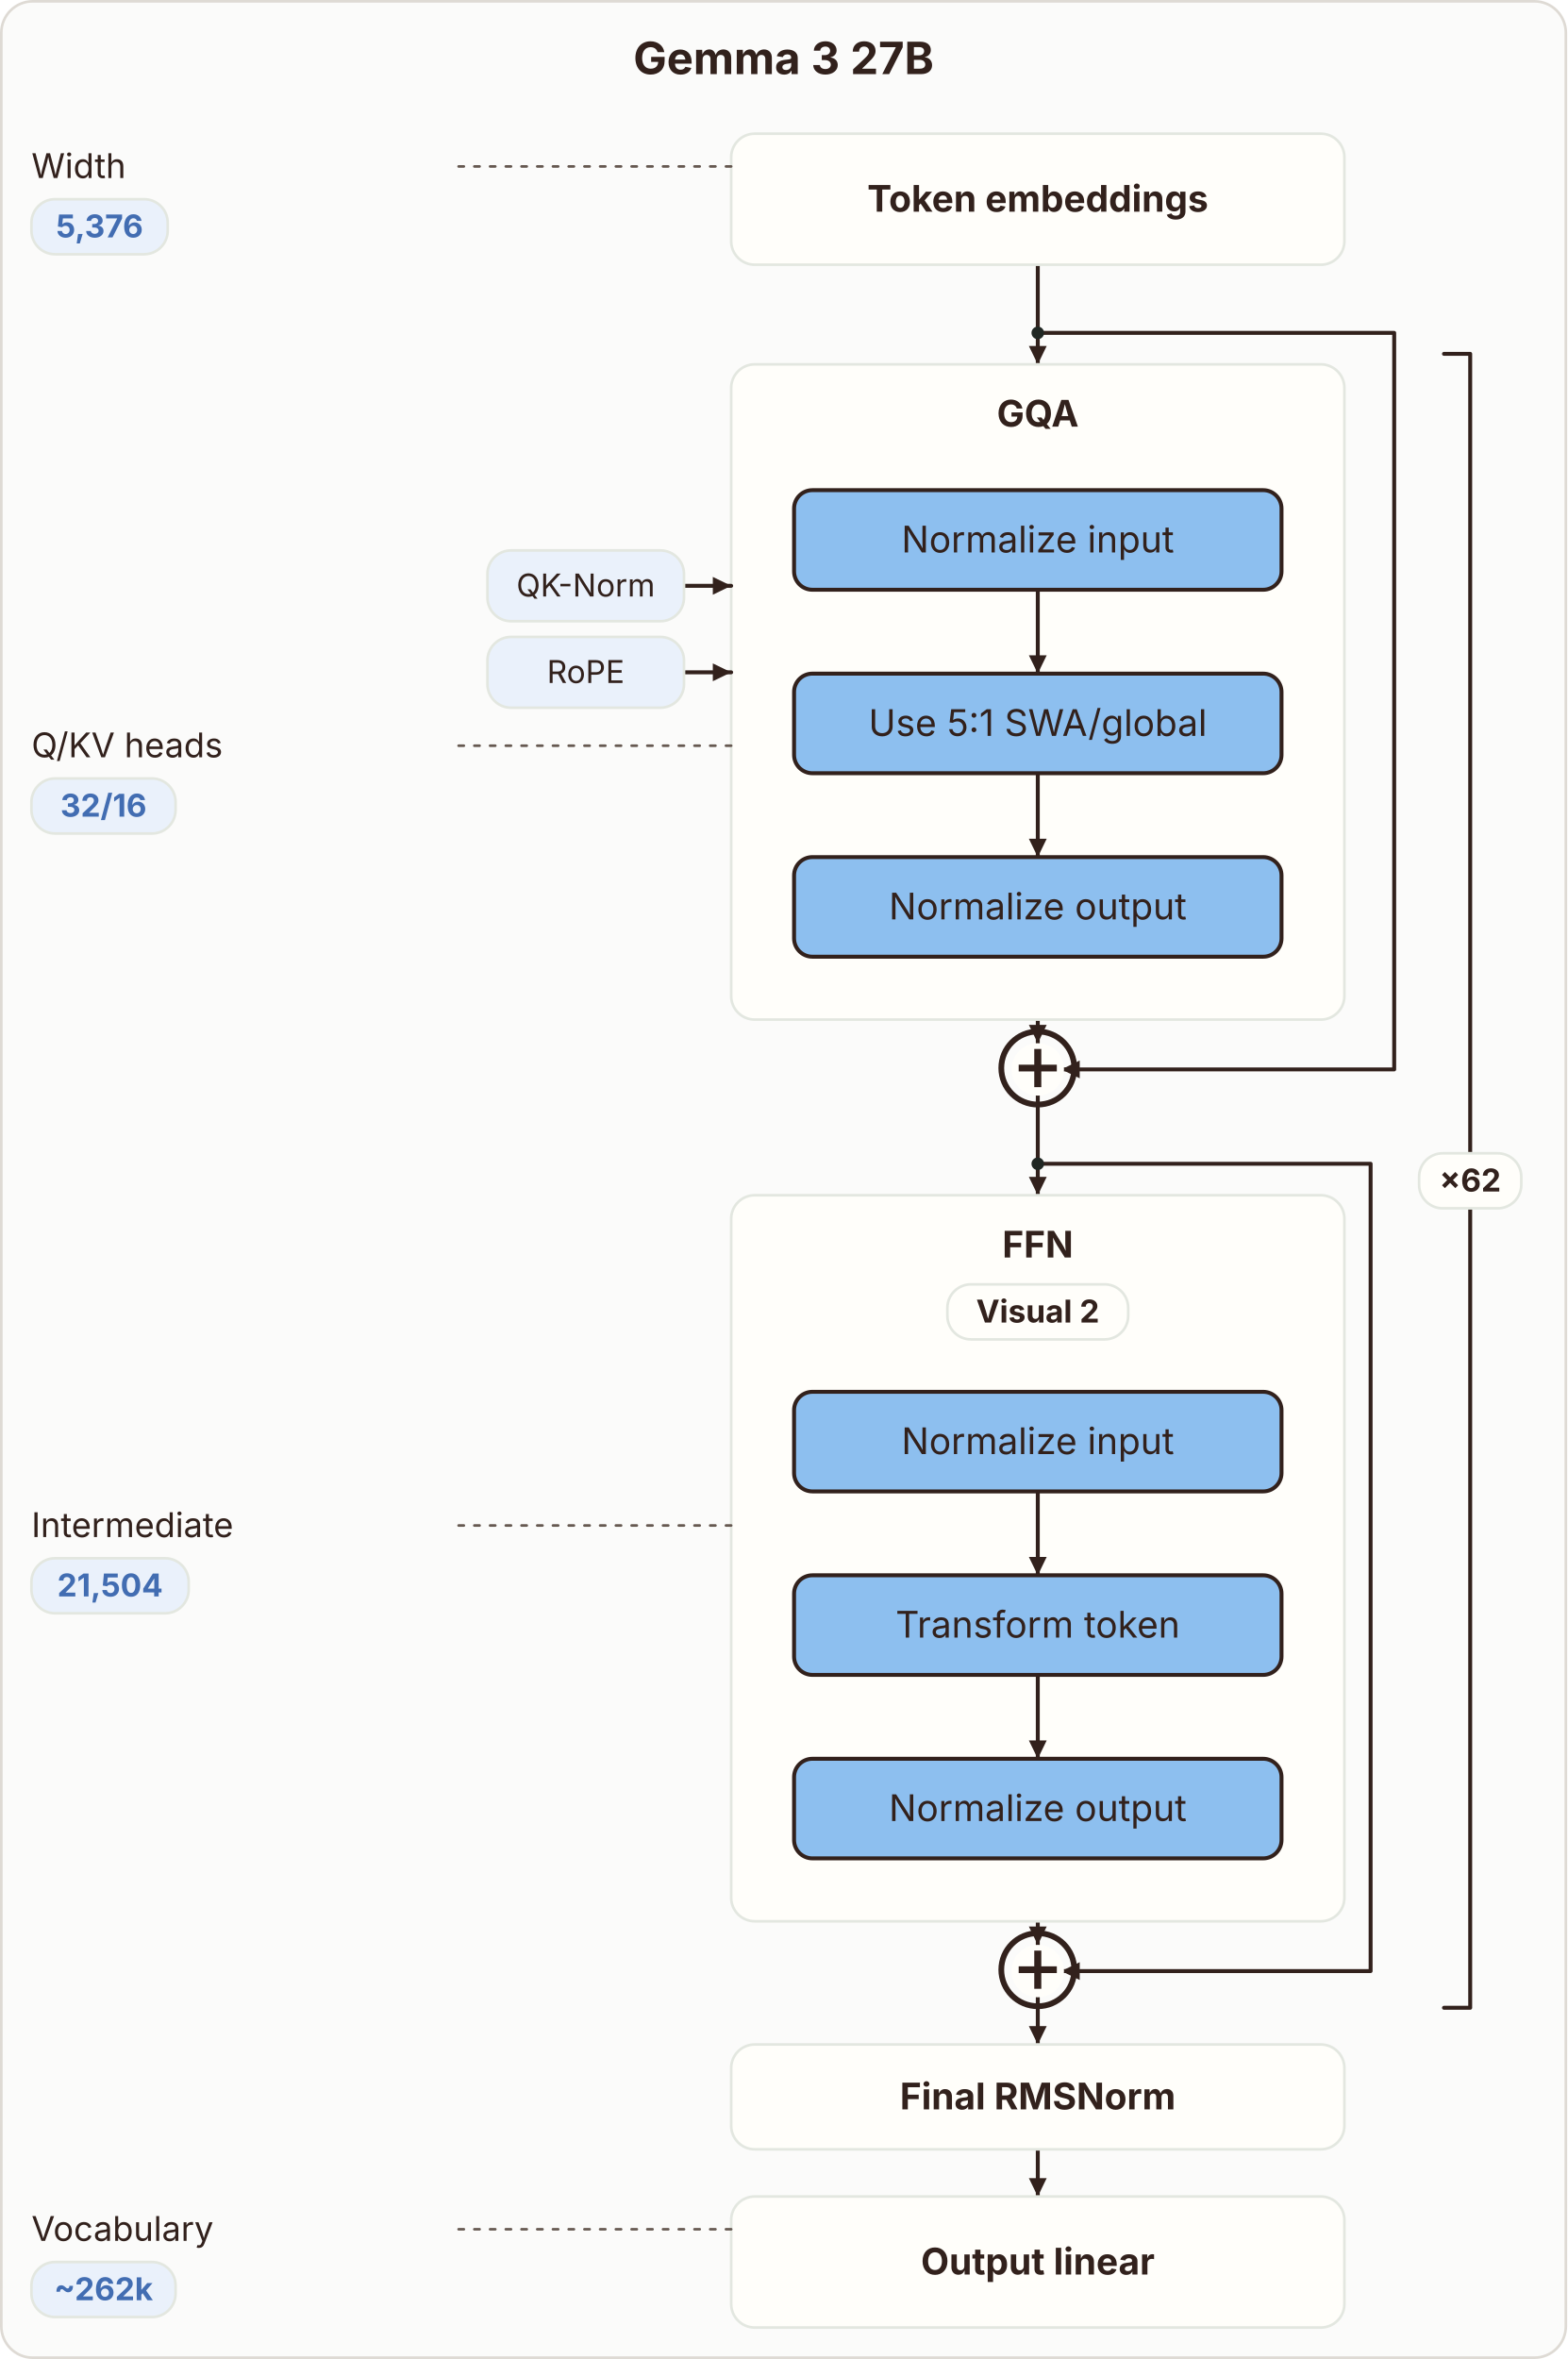
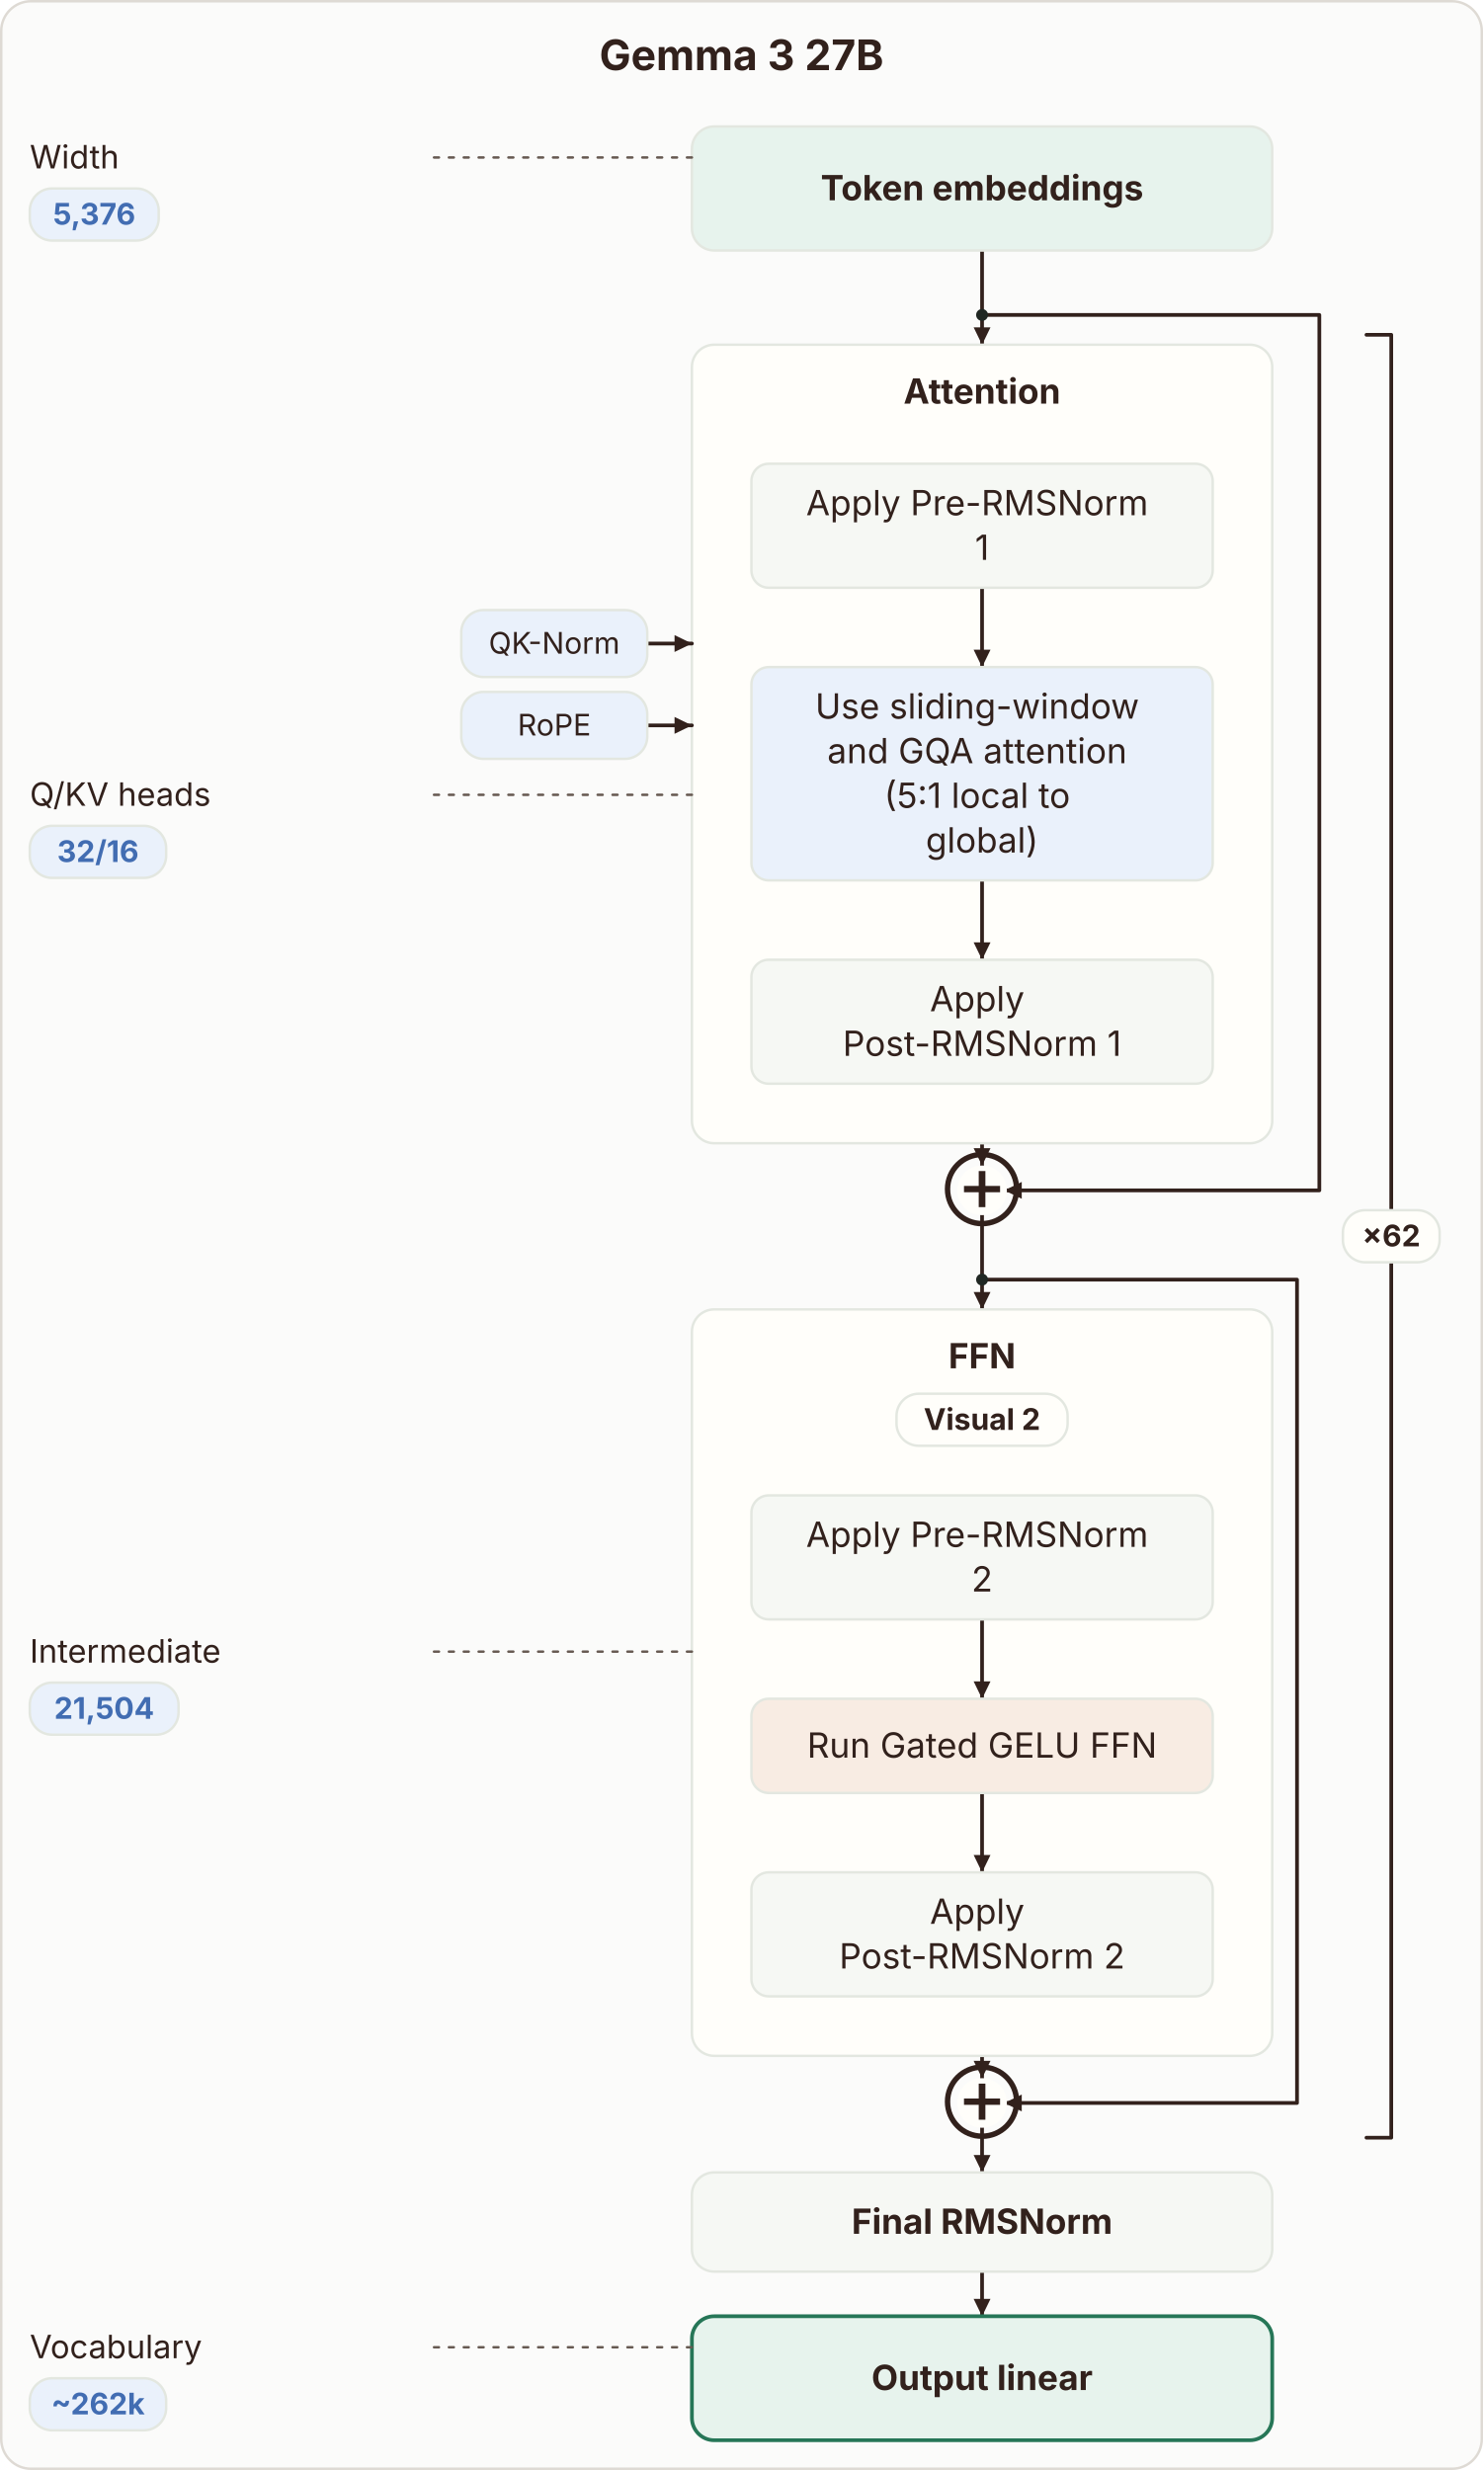
- <svg xmlns="http://www.w3.org/2000/svg" width="598" height="900" viewBox="0 0 598 900" role="img" aria-label="Gemma 3 27B Token embeddings → GQA → FFN → Final RMSNorm → Output linear Token embeddings GQA Repeat GQA through FFN 62 times QK-Norm → GQA RoPE → GQA Normalize input → Use 5:1 SWA/global → Normalize output FFN FFN detail in Visual 2 Normalize input → Transform token → Normalize output Final RMSNorm Output linear Residual bypass from GQA through GQA, then add Residual bypass from FFN through FFN, then add Token embeddings · Width · 5,376 GQA · Q/KV heads · 32/16 FFN · Intermediate · 21,504 Output linear · Vocabulary · ~262k" font-family="Inter, Liberation Sans, Arial, sans-serif" style="display:block;max-width:none;margin-inline:auto;--color-ink:#202723;--color-ink-2:#5d675f;--color-line:#e3e7e0;--viz-surface:#fffefa" data-tutor-diagram="block-stack">
-   <rect x="0.5" y="0.5" width="597" height="899" rx="12" fill="var(--viz-surface, #fbfbfa)" stroke="var(--color-line, #dedad4)" />
+ <svg xmlns="http://www.w3.org/2000/svg" width="598" height="996" viewBox="0 0 598 996" role="img" aria-label="Gemma 3 27B Token embeddings → Attention → FFN → Final RMSNorm → Output linear Token embeddings Attention Repeat Attention through FFN 62 times QK-Norm → Attention RoPE → Attention Apply Pre-RMSNorm 1 → Use sliding-window and GQA attention (5:1 local to global) → Apply Post-RMSNorm 1 FFN FFN detail in Visual 2 Apply Pre-RMSNorm 2 → Run Gated GELU FFN → Apply Post-RMSNorm 2 Final RMSNorm Output linear Residual bypass from Attention through Attention, then add Residual bypass from FFN through FFN, then add Token embeddings · Width · 5,376 Attention · Q/KV heads · 32/16 FFN · Intermediate · 21,504 Output linear · Vocabulary · ~262k" font-family="Inter, Liberation Sans, Arial, sans-serif" style="display:block;max-width:none;margin-inline:auto;--color-ink:#202723;--color-ink-2:#5d675f;--color-line:#e3e7e0;--viz-surface:#fffefa" data-tutor-diagram="block-stack">
+   <rect x="0.5" y="0.5" width="597" height="995" rx="12" fill="var(--viz-surface, #fbfbfa)" stroke="var(--color-line, #dedad4)" />
  <text x="299" y="22.5" fill="var(--color-ink, #32211c)" font-size="17" font-weight="700" text-anchor="middle">
    <tspan x="299" y="28.28">Gemma 3 27B</tspan>
  </text>
  <g transform="translate(0 39)">
    <g data-block-stack-group="att:ff">
-       <polyline points="551,96 561,96 561,727 551,727" fill="none" stroke="var(--color-ink, #32211c)" stroke-width="1.5" stroke-linecap="round" stroke-linejoin="round" />
-       <rect x="541.5" y="401" width="39" height="21" rx="9" fill="#fffefa" stroke="#e3e7e0" stroke-width="1" />
-       <text x="561" y="411.5" fill="var(--color-ink, #32211c)" font-size="12" font-weight="700" text-anchor="middle">
-         <tspan x="561" y="415.58">×62</tspan>
+       <polyline points="551,96 561,96 561,823 551,823" fill="none" stroke="var(--color-ink, #32211c)" stroke-width="1.5" stroke-linecap="round" stroke-linejoin="round" />
+       <rect x="541.5" y="449" width="39" height="21" rx="9" fill="#fffefa" stroke="#e3e7e0" stroke-width="1" />
+       <text x="561" y="459.5" fill="var(--color-ink, #32211c)" font-size="12" font-weight="700" text-anchor="middle">
+         <tspan x="561" y="463.58">×62</tspan>
      </text>
    </g>
    <g>
      <polyline points="396,62 396,100" fill="none" stroke="var(--color-ink, #32211c)" stroke-width="1.5" stroke-linecap="round" stroke-linejoin="round" />
      <polygon points="396,100 392.6,93 399.4,93" fill="var(--color-ink, #32211c)" data-tutor-arrowhead="" />
    </g>
    <g>
-       <polyline points="396,350 396,359" fill="none" stroke="var(--color-ink, #32211c)" stroke-width="1.5" stroke-linecap="round" stroke-linejoin="round" />
-       <polygon points="396,359 392.6,352 399.4,352" fill="var(--color-ink, #32211c)" data-tutor-arrowhead="" />
-     </g>
-     <g>
-       <polyline points="396,379 396,417" fill="none" stroke="var(--color-ink, #32211c)" stroke-width="1.5" stroke-linecap="round" stroke-linejoin="round" />
-       <polygon points="396,417 392.6,410 399.4,410" fill="var(--color-ink, #32211c)" data-tutor-arrowhead="" />
-     </g>
-     <g>
-       <polyline points="396,694 396,703" fill="none" stroke="var(--color-ink, #32211c)" stroke-width="1.5" stroke-linecap="round" stroke-linejoin="round" />
-       <polygon points="396,703 392.6,696 399.4,696" fill="var(--color-ink, #32211c)" data-tutor-arrowhead="" />
-     </g>
-     <g>
-       <polyline points="396,723 396,741" fill="none" stroke="var(--color-ink, #32211c)" stroke-width="1.5" stroke-linecap="round" stroke-linejoin="round" />
-       <polygon points="396,741 392.6,734 399.4,734" fill="var(--color-ink, #32211c)" data-tutor-arrowhead="" />
-     </g>
-     <g>
-       <polyline points="396,781 396,799" fill="none" stroke="var(--color-ink, #32211c)" stroke-width="1.5" stroke-linecap="round" stroke-linejoin="round" />
+       <polyline points="396,422 396,431" fill="none" stroke="var(--color-ink, #32211c)" stroke-width="1.5" stroke-linecap="round" stroke-linejoin="round" />
+       <polygon points="396,431 392.6,424 399.4,424" fill="var(--color-ink, #32211c)" data-tutor-arrowhead="" />
+     </g>
+     <g>
+       <polyline points="396,451 396,489" fill="none" stroke="var(--color-ink, #32211c)" stroke-width="1.5" stroke-linecap="round" stroke-linejoin="round" />
+       <polygon points="396,489 392.6,482 399.4,482" fill="var(--color-ink, #32211c)" data-tutor-arrowhead="" />
+     </g>
+     <g>
+       <polyline points="396,790 396,799" fill="none" stroke="var(--color-ink, #32211c)" stroke-width="1.5" stroke-linecap="round" stroke-linejoin="round" />
      <polygon points="396,799 392.6,792 399.4,792" fill="var(--color-ink, #32211c)" data-tutor-arrowhead="" />
    </g>
+     <g>
+       <polyline points="396,819 396,837" fill="none" stroke="var(--color-ink, #32211c)" stroke-width="1.5" stroke-linecap="round" stroke-linejoin="round" />
+       <polygon points="396,837 392.6,830 399.4,830" fill="var(--color-ink, #32211c)" data-tutor-arrowhead="" />
+     </g>
+     <g>
+       <polyline points="396,877 396,895" fill="none" stroke="var(--color-ink, #32211c)" stroke-width="1.5" stroke-linecap="round" stroke-linejoin="round" />
+       <polygon points="396,895 392.6,888 399.4,888" fill="var(--color-ink, #32211c)" data-tutor-arrowhead="" />
+     </g>
    <g data-block-stack-residual="att:att">
      <g>
-         <polyline points="396,88 532,88 532,369 405,369" fill="none" stroke="var(--color-ink, #32211c)" stroke-width="1.5" stroke-linecap="round" stroke-linejoin="round" />
-         <polygon points="405,369 412,365.6 412,372.4" fill="var(--color-ink, #32211c)" data-tutor-arrowhead="" />
+         <polyline points="396,88 532,88 532,441 405,441" fill="none" stroke="var(--color-ink, #32211c)" stroke-width="1.5" stroke-linecap="round" stroke-linejoin="round" />
+         <polygon points="405,441 412,437.6 412,444.4" fill="var(--color-ink, #32211c)" data-tutor-arrowhead="" />
      </g>
    </g>
    <circle cx="396" cy="88" r="2.4" fill="#202723" />
    <g data-block-stack-residual="ff:ff">
      <g>
-         <polyline points="396,405 523,405 523,713 405,713" fill="none" stroke="var(--color-ink, #32211c)" stroke-width="1.5" stroke-linecap="round" stroke-linejoin="round" />
-         <polygon points="405,713 412,709.6 412,716.4" fill="var(--color-ink, #32211c)" data-tutor-arrowhead="" />
-       </g>
-     </g>
-     <circle cx="396" cy="405" r="2.4" fill="#202723" />
+         <polyline points="396,477 523,477 523,809 405,809" fill="none" stroke="var(--color-ink, #32211c)" stroke-width="1.5" stroke-linecap="round" stroke-linejoin="round" />
+         <polygon points="405,809 412,805.6 412,812.4" fill="var(--color-ink, #32211c)" data-tutor-arrowhead="" />
+       </g>
+     </g>
+     <circle cx="396" cy="477" r="2.4" fill="#202723" />
    <g data-block-stack-node="emb">
-       <rect x="279" y="12" width="234" height="50" rx="9" fill="#fffefa" stroke="#e3e7e0" stroke-width="1" />
+       <rect x="279" y="12" width="234" height="50" rx="9" fill="#e7f3ed" stroke="#e3e7e0" stroke-width="1" />
      <text x="396" y="37" fill="var(--color-ink, #32211c)" font-size="14" font-weight="700" text-anchor="middle">
        <tspan x="396" y="41.76">Token embeddings</tspan>
      </text>
    </g>
    <g data-block-stack-node="att">
-       <rect x="279" y="100" width="234" height="250" rx="9" fill="#fffefa" stroke="#e3e7e0" stroke-width="1" />
+       <rect x="279" y="100" width="234" height="322" rx="9" fill="#fffefa" stroke="#e3e7e0" stroke-width="1" />
      <text x="396" y="119" fill="var(--color-ink, #32211c)" font-size="14" font-weight="700" text-anchor="middle">
-         <tspan x="396" y="123.76">GQA</tspan>
+         <tspan x="396" y="123.76">Attention</tspan>
      </text>
      <g transform="translate(289 134)" data-block-stack-child="flow">
        <g data-tutor-edge="step-1:step-2">
          <g>
-             <polyline points="107,52 107,68 107,68 107,84" fill="none" stroke="var(--color-ink, #32211c)" stroke-width="1.5" stroke-linecap="round" stroke-linejoin="round" />
-             <polygon points="107,84 103.6,77 110.4,77" fill="var(--color-ink, #32211c)" data-tutor-arrowhead="" />
+             <polyline points="107,64 107,80 107,80 107,96" fill="none" stroke="var(--color-ink, #32211c)" stroke-width="1.5" stroke-linecap="round" stroke-linejoin="round" />
+             <polygon points="107,96 103.6,89 110.4,89" fill="var(--color-ink, #32211c)" data-tutor-arrowhead="" />
          </g>
        </g>
        <g data-tutor-edge="step-2:step-3">
          <g>
-             <polyline points="107,122 107,138 107,138 107,154" fill="none" stroke="var(--color-ink, #32211c)" stroke-width="1.5" stroke-linecap="round" stroke-linejoin="round" />
-             <polygon points="107,154 103.6,147 110.4,147" fill="var(--color-ink, #32211c)" data-tutor-arrowhead="" />
+             <polyline points="107,182 107,198 107,198 107,214" fill="none" stroke="var(--color-ink, #32211c)" stroke-width="1.5" stroke-linecap="round" stroke-linejoin="round" />
+             <polygon points="107,214 103.6,207 110.4,207" fill="var(--color-ink, #32211c)" data-tutor-arrowhead="" />
          </g>
        </g>
        <g data-tutor-node="step-1">
-           <rect x="14" y="14" width="186" height="38" rx="7" fill="#8DBFEF" stroke="#32211c" stroke-width="1.5" />
-           <text x="107" y="33" fill="#32211c" font-size="14" font-weight="400" text-anchor="middle">
-             <tspan x="107" y="37.76">Normalize input</tspan>
+           <rect x="14" y="14" width="186" height="50" rx="7" fill="#f6f8f4" stroke="#e3e7e0" stroke-width="1" />
+           <text x="107" y="39" fill="#32211c" font-size="14" font-weight="400" text-anchor="middle">
+             <tspan x="107" y="34.76">Apply Pre-RMSNorm</tspan>
+             <tspan x="107" y="52.76">1</tspan>
          </text>
        </g>
        <g data-tutor-node="step-2">
-           <rect x="14" y="84" width="186" height="38" rx="7" fill="#8DBFEF" stroke="#32211c" stroke-width="1.5" />
-           <text x="107" y="103" fill="#32211c" font-size="14" font-weight="400" text-anchor="middle">
-             <tspan x="107" y="107.76">Use 5:1 SWA/global</tspan>
+           <rect x="14" y="96" width="186" height="86" rx="7" fill="#eaf1fb" stroke="#e3e7e0" stroke-width="1" />
+           <text x="107" y="139" fill="#32211c" font-size="14" font-weight="400" text-anchor="middle">
+             <tspan x="107" y="116.76">Use sliding-window</tspan>
+             <tspan x="107" y="134.76">and GQA attention</tspan>
+             <tspan x="107" y="152.76">(5:1 local to</tspan>
+             <tspan x="107" y="170.76">global)</tspan>
          </text>
        </g>
        <g data-tutor-node="step-3">
-           <rect x="14" y="154" width="186" height="38" rx="7" fill="#8DBFEF" stroke="#32211c" stroke-width="1.5" />
-           <text x="107" y="173" fill="#32211c" font-size="14" font-weight="400" text-anchor="middle">
-             <tspan x="107" y="177.76">Normalize output</tspan>
+           <rect x="14" y="214" width="186" height="50" rx="7" fill="#f6f8f4" stroke="#e3e7e0" stroke-width="1" />
+           <text x="107" y="239" fill="#32211c" font-size="14" font-weight="400" text-anchor="middle">
+             <tspan x="107" y="234.76">Apply</tspan>
+             <tspan x="107" y="252.76">Post-RMSNorm 1</tspan>
          </text>
        </g>
      </g>
    </g>
    <g data-block-stack-input-wire="">
      <g>
-         <polyline points="261,184.5 279,184.5" fill="none" stroke="var(--color-ink, #32211c)" stroke-width="1.5" stroke-linecap="round" stroke-linejoin="round" />
-         <polygon points="279,184.5 272,187.9 272,181.1" fill="var(--color-ink, #32211c)" data-tutor-arrowhead="" />
+         <polyline points="261,220.5 279,220.5" fill="none" stroke="var(--color-ink, #32211c)" stroke-width="1.5" stroke-linecap="round" stroke-linejoin="round" />
+         <polygon points="279,220.5 272,223.9 272,217.1" fill="var(--color-ink, #32211c)" data-tutor-arrowhead="" />
      </g>
    </g>
    <g data-block-stack-input="">
-       <rect x="186" y="171" width="75" height="27" rx="9" fill="#eaf1fb" stroke="#e3e7e0" stroke-width="1" />
-       <text x="223.5" y="184.5" fill="var(--color-ink, #32211c)" font-size="12" font-weight="400" text-anchor="middle">
-         <tspan x="223.5" y="188.58">QK-Norm</tspan>
+       <rect x="186" y="207" width="75" height="27" rx="9" fill="#eaf1fb" stroke="#e3e7e0" stroke-width="1" />
+       <text x="223.5" y="220.5" fill="var(--color-ink, #32211c)" font-size="12" font-weight="400" text-anchor="middle">
+         <tspan x="223.5" y="224.58">QK-Norm</tspan>
      </text>
    </g>
    <g data-block-stack-input-wire="">
      <g>
-         <polyline points="261,217.5 279,217.5" fill="none" stroke="var(--color-ink, #32211c)" stroke-width="1.5" stroke-linecap="round" stroke-linejoin="round" />
-         <polygon points="279,217.5 272,220.9 272,214.1" fill="var(--color-ink, #32211c)" data-tutor-arrowhead="" />
+         <polyline points="261,253.5 279,253.5" fill="none" stroke="var(--color-ink, #32211c)" stroke-width="1.5" stroke-linecap="round" stroke-linejoin="round" />
+         <polygon points="279,253.5 272,256.9 272,250.1" fill="var(--color-ink, #32211c)" data-tutor-arrowhead="" />
      </g>
    </g>
    <g data-block-stack-input="">
-       <rect x="186" y="204" width="75" height="27" rx="9" fill="#eaf1fb" stroke="#e3e7e0" stroke-width="1" />
-       <text x="223.5" y="217.5" fill="var(--color-ink, #32211c)" font-size="12" font-weight="400" text-anchor="middle">
-         <tspan x="223.5" y="221.58">RoPE</tspan>
+       <rect x="186" y="240" width="75" height="27" rx="9" fill="#eaf1fb" stroke="#e3e7e0" stroke-width="1" />
+       <text x="223.5" y="253.5" fill="var(--color-ink, #32211c)" font-size="12" font-weight="400" text-anchor="middle">
+         <tspan x="223.5" y="257.58">RoPE</tspan>
      </text>
    </g>
    <g data-block-stack-node="ff">
-       <rect x="279" y="417" width="234" height="277" rx="9" fill="#fffefa" stroke="#e3e7e0" stroke-width="1" />
-       <text x="396" y="436" fill="var(--color-ink, #32211c)" font-size="14" font-weight="700" text-anchor="middle">
-         <tspan x="396" y="440.76">FFN</tspan>
+       <rect x="279" y="489" width="234" height="301" rx="9" fill="#fffefa" stroke="#e3e7e0" stroke-width="1" />
+       <text x="396" y="508" fill="var(--color-ink, #32211c)" font-size="14" font-weight="700" text-anchor="middle">
+         <tspan x="396" y="512.76">FFN</tspan>
      </text>
      <g data-block-stack-detail="">
-         <rect x="361.5" y="451" width="69" height="21" rx="9" fill="#fffefa" stroke="#e3e7e0" stroke-width="1" />
-         <text x="396" y="461.5" fill="var(--color-ink, #32211c)" font-size="12" font-weight="700" text-anchor="middle">
-           <tspan x="396" y="465.58">Visual 2</tspan>
-         </text>
-       </g>
-       <g transform="translate(289 478)" data-block-stack-child="flow">
+         <rect x="361.5" y="523" width="69" height="21" rx="9" fill="#fffefa" stroke="#e3e7e0" stroke-width="1" />
+         <text x="396" y="533.5" fill="var(--color-ink, #32211c)" font-size="12" font-weight="700" text-anchor="middle">
+           <tspan x="396" y="537.58">Visual 2</tspan>
+         </text>
+       </g>
+       <g transform="translate(289 550)" data-block-stack-child="flow">
        <g data-tutor-edge="step-1:step-2">
          <g>
-             <polyline points="107,52 107,68 107,68 107,84" fill="none" stroke="var(--color-ink, #32211c)" stroke-width="1.5" stroke-linecap="round" stroke-linejoin="round" />
-             <polygon points="107,84 103.6,77 110.4,77" fill="var(--color-ink, #32211c)" data-tutor-arrowhead="" />
+             <polyline points="107,64 107,80 107,80 107,96" fill="none" stroke="var(--color-ink, #32211c)" stroke-width="1.5" stroke-linecap="round" stroke-linejoin="round" />
+             <polygon points="107,96 103.6,89 110.4,89" fill="var(--color-ink, #32211c)" data-tutor-arrowhead="" />
          </g>
        </g>
        <g data-tutor-edge="step-2:step-3">
          <g>
-             <polyline points="107,122 107,138 107,138 107,154" fill="none" stroke="var(--color-ink, #32211c)" stroke-width="1.5" stroke-linecap="round" stroke-linejoin="round" />
-             <polygon points="107,154 103.6,147 110.4,147" fill="var(--color-ink, #32211c)" data-tutor-arrowhead="" />
+             <polyline points="107,134 107,150 107,150 107,166" fill="none" stroke="var(--color-ink, #32211c)" stroke-width="1.5" stroke-linecap="round" stroke-linejoin="round" />
+             <polygon points="107,166 103.6,159 110.4,159" fill="var(--color-ink, #32211c)" data-tutor-arrowhead="" />
          </g>
        </g>
        <g data-tutor-node="step-1">
-           <rect x="14" y="14" width="186" height="38" rx="7" fill="#8DBFEF" stroke="#32211c" stroke-width="1.5" />
-           <text x="107" y="33" fill="#32211c" font-size="14" font-weight="400" text-anchor="middle">
-             <tspan x="107" y="37.76">Normalize input</tspan>
+           <rect x="14" y="14" width="186" height="50" rx="7" fill="#f6f8f4" stroke="#e3e7e0" stroke-width="1" />
+           <text x="107" y="39" fill="#32211c" font-size="14" font-weight="400" text-anchor="middle">
+             <tspan x="107" y="34.76">Apply Pre-RMSNorm</tspan>
+             <tspan x="107" y="52.76">2</tspan>
          </text>
        </g>
        <g data-tutor-node="step-2">
-           <rect x="14" y="84" width="186" height="38" rx="7" fill="#8DBFEF" stroke="#32211c" stroke-width="1.5" />
-           <text x="107" y="103" fill="#32211c" font-size="14" font-weight="400" text-anchor="middle">
-             <tspan x="107" y="107.76">Transform token</tspan>
+           <rect x="14" y="96" width="186" height="38" rx="7" fill="#f8ece3" stroke="#e3e7e0" stroke-width="1" />
+           <text x="107" y="115" fill="#32211c" font-size="14" font-weight="400" text-anchor="middle">
+             <tspan x="107" y="119.76">Run Gated GELU FFN</tspan>
          </text>
        </g>
        <g data-tutor-node="step-3">
-           <rect x="14" y="154" width="186" height="38" rx="7" fill="#8DBFEF" stroke="#32211c" stroke-width="1.5" />
-           <text x="107" y="173" fill="#32211c" font-size="14" font-weight="400" text-anchor="middle">
-             <tspan x="107" y="177.76">Normalize output</tspan>
+           <rect x="14" y="166" width="186" height="50" rx="7" fill="#f6f8f4" stroke="#e3e7e0" stroke-width="1" />
+           <text x="107" y="191" fill="#32211c" font-size="14" font-weight="400" text-anchor="middle">
+             <tspan x="107" y="186.76">Apply</tspan>
+             <tspan x="107" y="204.76">Post-RMSNorm 2</tspan>
          </text>
        </g>
      </g>
    </g>
    <g data-block-stack-node="norm">
-       <rect x="279" y="741" width="234" height="40" rx="9" fill="#fffefa" stroke="#e3e7e0" stroke-width="1" />
-       <text x="396" y="761" fill="var(--color-ink, #32211c)" font-size="14" font-weight="700" text-anchor="middle">
-         <tspan x="396" y="765.76">Final RMSNorm</tspan>
+       <rect x="279" y="837" width="234" height="40" rx="9" fill="#f6f8f4" stroke="#e3e7e0" stroke-width="1" />
+       <text x="396" y="857" fill="var(--color-ink, #32211c)" font-size="14" font-weight="700" text-anchor="middle">
+         <tspan x="396" y="861.76">Final RMSNorm</tspan>
      </text>
    </g>
    <g data-block-stack-node="out">
-       <rect x="279" y="799" width="234" height="50" rx="9" fill="#fffefa" stroke="#e3e7e0" stroke-width="1" />
-       <text x="396" y="824" fill="var(--color-ink, #32211c)" font-size="14" font-weight="700" text-anchor="middle">
-         <tspan x="396" y="828.76">Output linear</tspan>
+       <rect x="279" y="895" width="234" height="50" rx="9" fill="#e7f3ed" stroke="#267657" stroke-width="1.5" />
+       <text x="396" y="920" fill="var(--color-ink, #32211c)" font-size="14" font-weight="700" text-anchor="middle">
+         <tspan x="396" y="924.76">Output linear</tspan>
      </text>
    </g>
    <g data-block-stack-merge="add">
-       <circle cx="396" cy="369" r="10" fill="#fffefa" />
-       <text x="396" y="369" fill="var(--color-ink, #32211c)" font-size="22" font-weight="700" text-anchor="middle">
-         <tspan x="396" y="376.48">⊕</tspan>
+       <circle cx="396" cy="441" r="10" fill="#fffefa" />
+       <text x="396" y="441" fill="var(--color-ink, #32211c)" font-size="22" font-weight="700" text-anchor="middle">
+         <tspan x="396" y="448.48">⊕</tspan>
      </text>
    </g>
    <g data-block-stack-merge="add">
-       <circle cx="396" cy="713" r="10" fill="#fffefa" />
-       <text x="396" y="713" fill="var(--color-ink, #32211c)" font-size="22" font-weight="700" text-anchor="middle">
-         <tspan x="396" y="720.48">⊕</tspan>
+       <circle cx="396" cy="809" r="10" fill="#fffefa" />
+       <text x="396" y="809" fill="var(--color-ink, #32211c)" font-size="22" font-weight="700" text-anchor="middle">
+         <tspan x="396" y="816.48">⊕</tspan>
      </text>
    </g>
    <g data-block-stack-callout-leader="1">
      <polyline points="279,24.5 173,24.5" fill="none" stroke="var(--color-ink-2, #665951)" stroke-width="1" stroke-dasharray="2 4" stroke-linecap="round" stroke-linejoin="round" />
    </g>
    <g data-block-stack-callout="1">
      <text x="12" y="24.5" fill="var(--color-ink, #32211c)" font-size="13" font-weight="400" text-anchor="start">
        <tspan x="12" y="28.92">Width</tspan>
      </text>
      <g data-block-stack-callout-value="">
        <rect x="12" y="37" width="52" height="21" rx="9" fill="#eaf1fb" stroke="#e3e7e0" stroke-width="1" />
        <text x="38" y="47.5" fill="#426db2" font-size="12" font-weight="700" text-anchor="middle">
          <tspan x="38" y="51.58">5,376</tspan>
        </text>
      </g>
    </g>
    <g data-block-stack-callout-leader="2">
-       <polyline points="279,245.5 173,245.5" fill="none" stroke="var(--color-ink-2, #665951)" stroke-width="1" stroke-dasharray="2 4" stroke-linecap="round" stroke-linejoin="round" />
+       <polyline points="279,281.5 173,281.5" fill="none" stroke="var(--color-ink-2, #665951)" stroke-width="1" stroke-dasharray="2 4" stroke-linecap="round" stroke-linejoin="round" />
    </g>
    <g data-block-stack-callout="2">
-       <text x="12" y="245.5" fill="var(--color-ink, #32211c)" font-size="13" font-weight="400" text-anchor="start">
-         <tspan x="12" y="249.92">Q/KV heads</tspan>
-       </text>
-       <g data-block-stack-callout-value="">
-         <rect x="12" y="258" width="55" height="21" rx="9" fill="#eaf1fb" stroke="#e3e7e0" stroke-width="1" />
-         <text x="39.5" y="268.5" fill="#426db2" font-size="12" font-weight="700" text-anchor="middle">
-           <tspan x="39.5" y="272.58">32/16</tspan>
+       <text x="12" y="281.5" fill="var(--color-ink, #32211c)" font-size="13" font-weight="400" text-anchor="start">
+         <tspan x="12" y="285.92">Q/KV heads</tspan>
+       </text>
+       <g data-block-stack-callout-value="">
+         <rect x="12" y="294" width="55" height="21" rx="9" fill="#eaf1fb" stroke="#e3e7e0" stroke-width="1" />
+         <text x="39.5" y="304.5" fill="#426db2" font-size="12" font-weight="700" text-anchor="middle">
+           <tspan x="39.5" y="308.58">32/16</tspan>
        </text>
      </g>
    </g>
    <g data-block-stack-callout-leader="3">
-       <polyline points="279,543 173,543" fill="none" stroke="var(--color-ink-2, #665951)" stroke-width="1" stroke-dasharray="2 4" stroke-linecap="round" stroke-linejoin="round" />
+       <polyline points="279,627 173,627" fill="none" stroke="var(--color-ink-2, #665951)" stroke-width="1" stroke-dasharray="2 4" stroke-linecap="round" stroke-linejoin="round" />
    </g>
    <g data-block-stack-callout="3">
-       <text x="12" y="543" fill="var(--color-ink, #32211c)" font-size="13" font-weight="400" text-anchor="start">
-         <tspan x="12" y="547.42">Intermediate</tspan>
-       </text>
-       <g data-block-stack-callout-value="">
-         <rect x="12" y="555.5" width="60" height="21" rx="9" fill="#eaf1fb" stroke="#e3e7e0" stroke-width="1" />
-         <text x="42" y="566" fill="#426db2" font-size="12" font-weight="700" text-anchor="middle">
-           <tspan x="42" y="570.08">21,504</tspan>
+       <text x="12" y="627" fill="var(--color-ink, #32211c)" font-size="13" font-weight="400" text-anchor="start">
+         <tspan x="12" y="631.42">Intermediate</tspan>
+       </text>
+       <g data-block-stack-callout-value="">
+         <rect x="12" y="639.5" width="60" height="21" rx="9" fill="#eaf1fb" stroke="#e3e7e0" stroke-width="1" />
+         <text x="42" y="650" fill="#426db2" font-size="12" font-weight="700" text-anchor="middle">
+           <tspan x="42" y="654.08">21,504</tspan>
        </text>
      </g>
    </g>
    <g data-block-stack-callout-leader="4">
-       <polyline points="279,811.5 173,811.5" fill="none" stroke="var(--color-ink-2, #665951)" stroke-width="1" stroke-dasharray="2 4" stroke-linecap="round" stroke-linejoin="round" />
+       <polyline points="279,907.5 173,907.5" fill="none" stroke="var(--color-ink-2, #665951)" stroke-width="1" stroke-dasharray="2 4" stroke-linecap="round" stroke-linejoin="round" />
    </g>
    <g data-block-stack-callout="4">
-       <text x="12" y="811.5" fill="var(--color-ink, #32211c)" font-size="13" font-weight="400" text-anchor="start">
-         <tspan x="12" y="815.92">Vocabulary</tspan>
-       </text>
-       <g data-block-stack-callout-value="">
-         <rect x="12" y="824" width="55" height="21" rx="9" fill="#eaf1fb" stroke="#e3e7e0" stroke-width="1" />
-         <text x="39.5" y="834.5" fill="#426db2" font-size="12" font-weight="700" text-anchor="middle">
-           <tspan x="39.5" y="838.58">~262k</tspan>
+       <text x="12" y="907.5" fill="var(--color-ink, #32211c)" font-size="13" font-weight="400" text-anchor="start">
+         <tspan x="12" y="911.92">Vocabulary</tspan>
+       </text>
+       <g data-block-stack-callout-value="">
+         <rect x="12" y="920" width="55" height="21" rx="9" fill="#eaf1fb" stroke="#e3e7e0" stroke-width="1" />
+         <text x="39.5" y="930.5" fill="#426db2" font-size="12" font-weight="700" text-anchor="middle">
+           <tspan x="39.5" y="934.58">~262k</tspan>
        </text>
      </g>
    </g>
  </g>
</svg>
